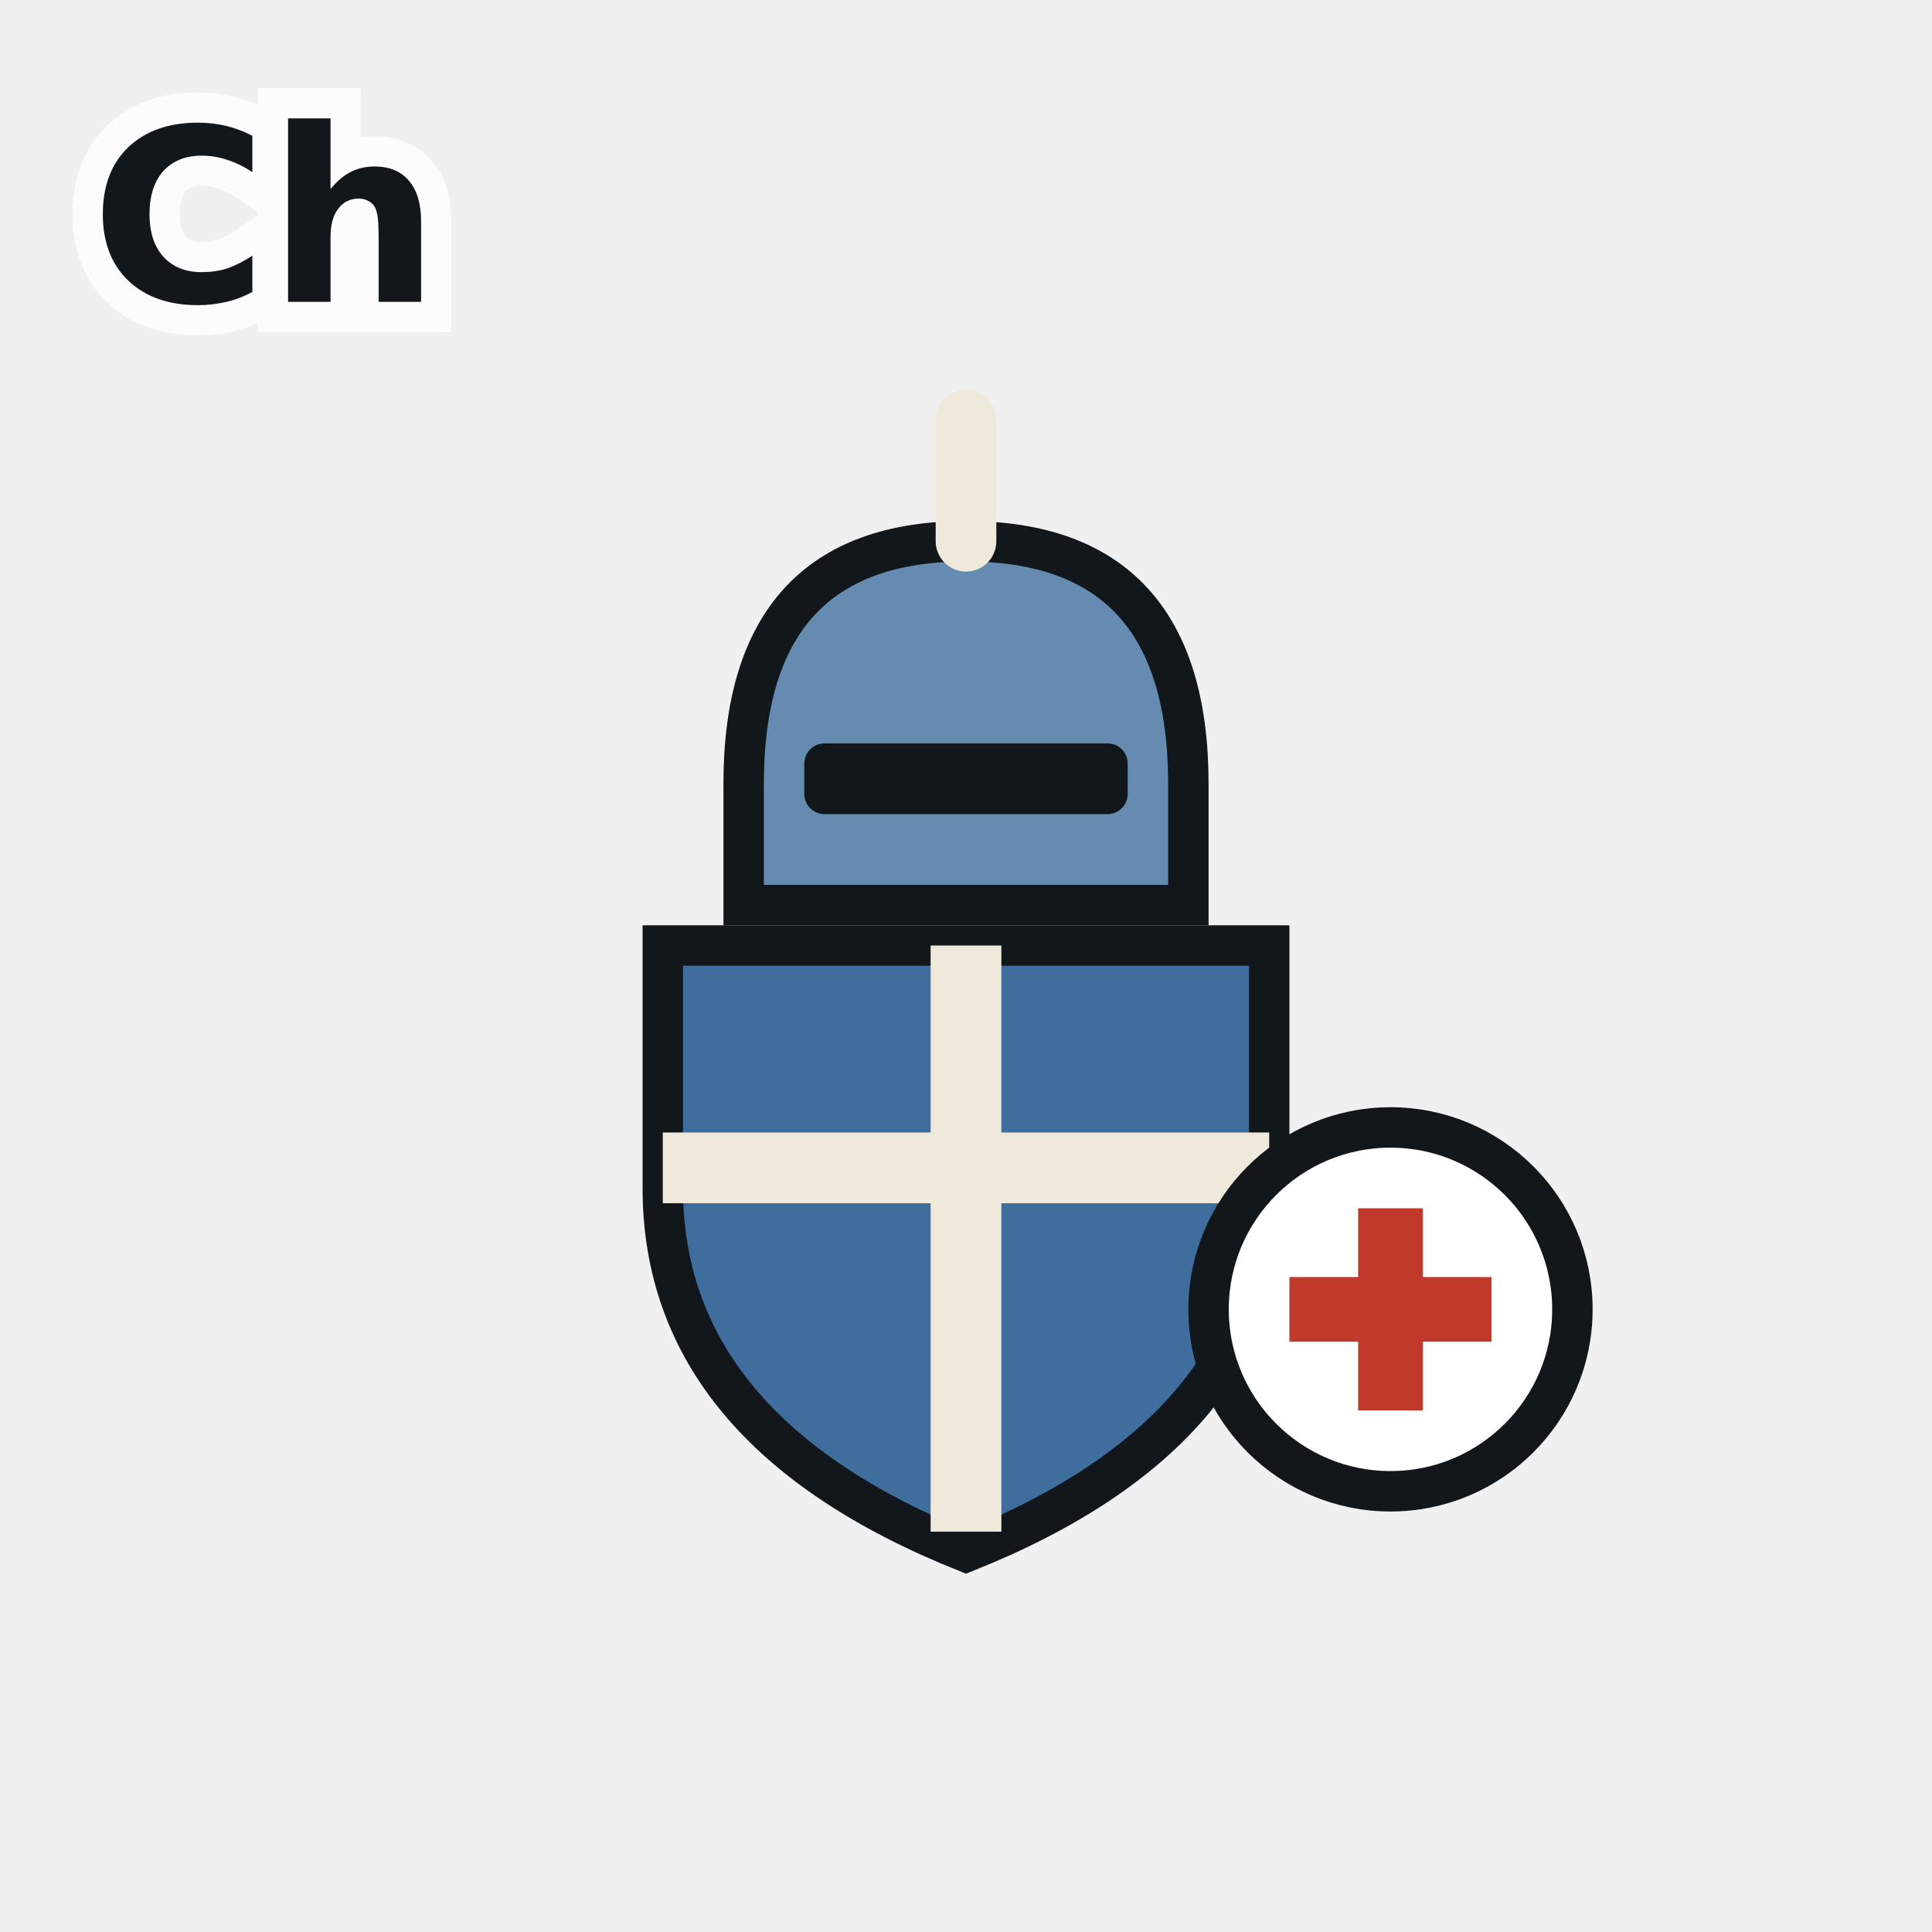
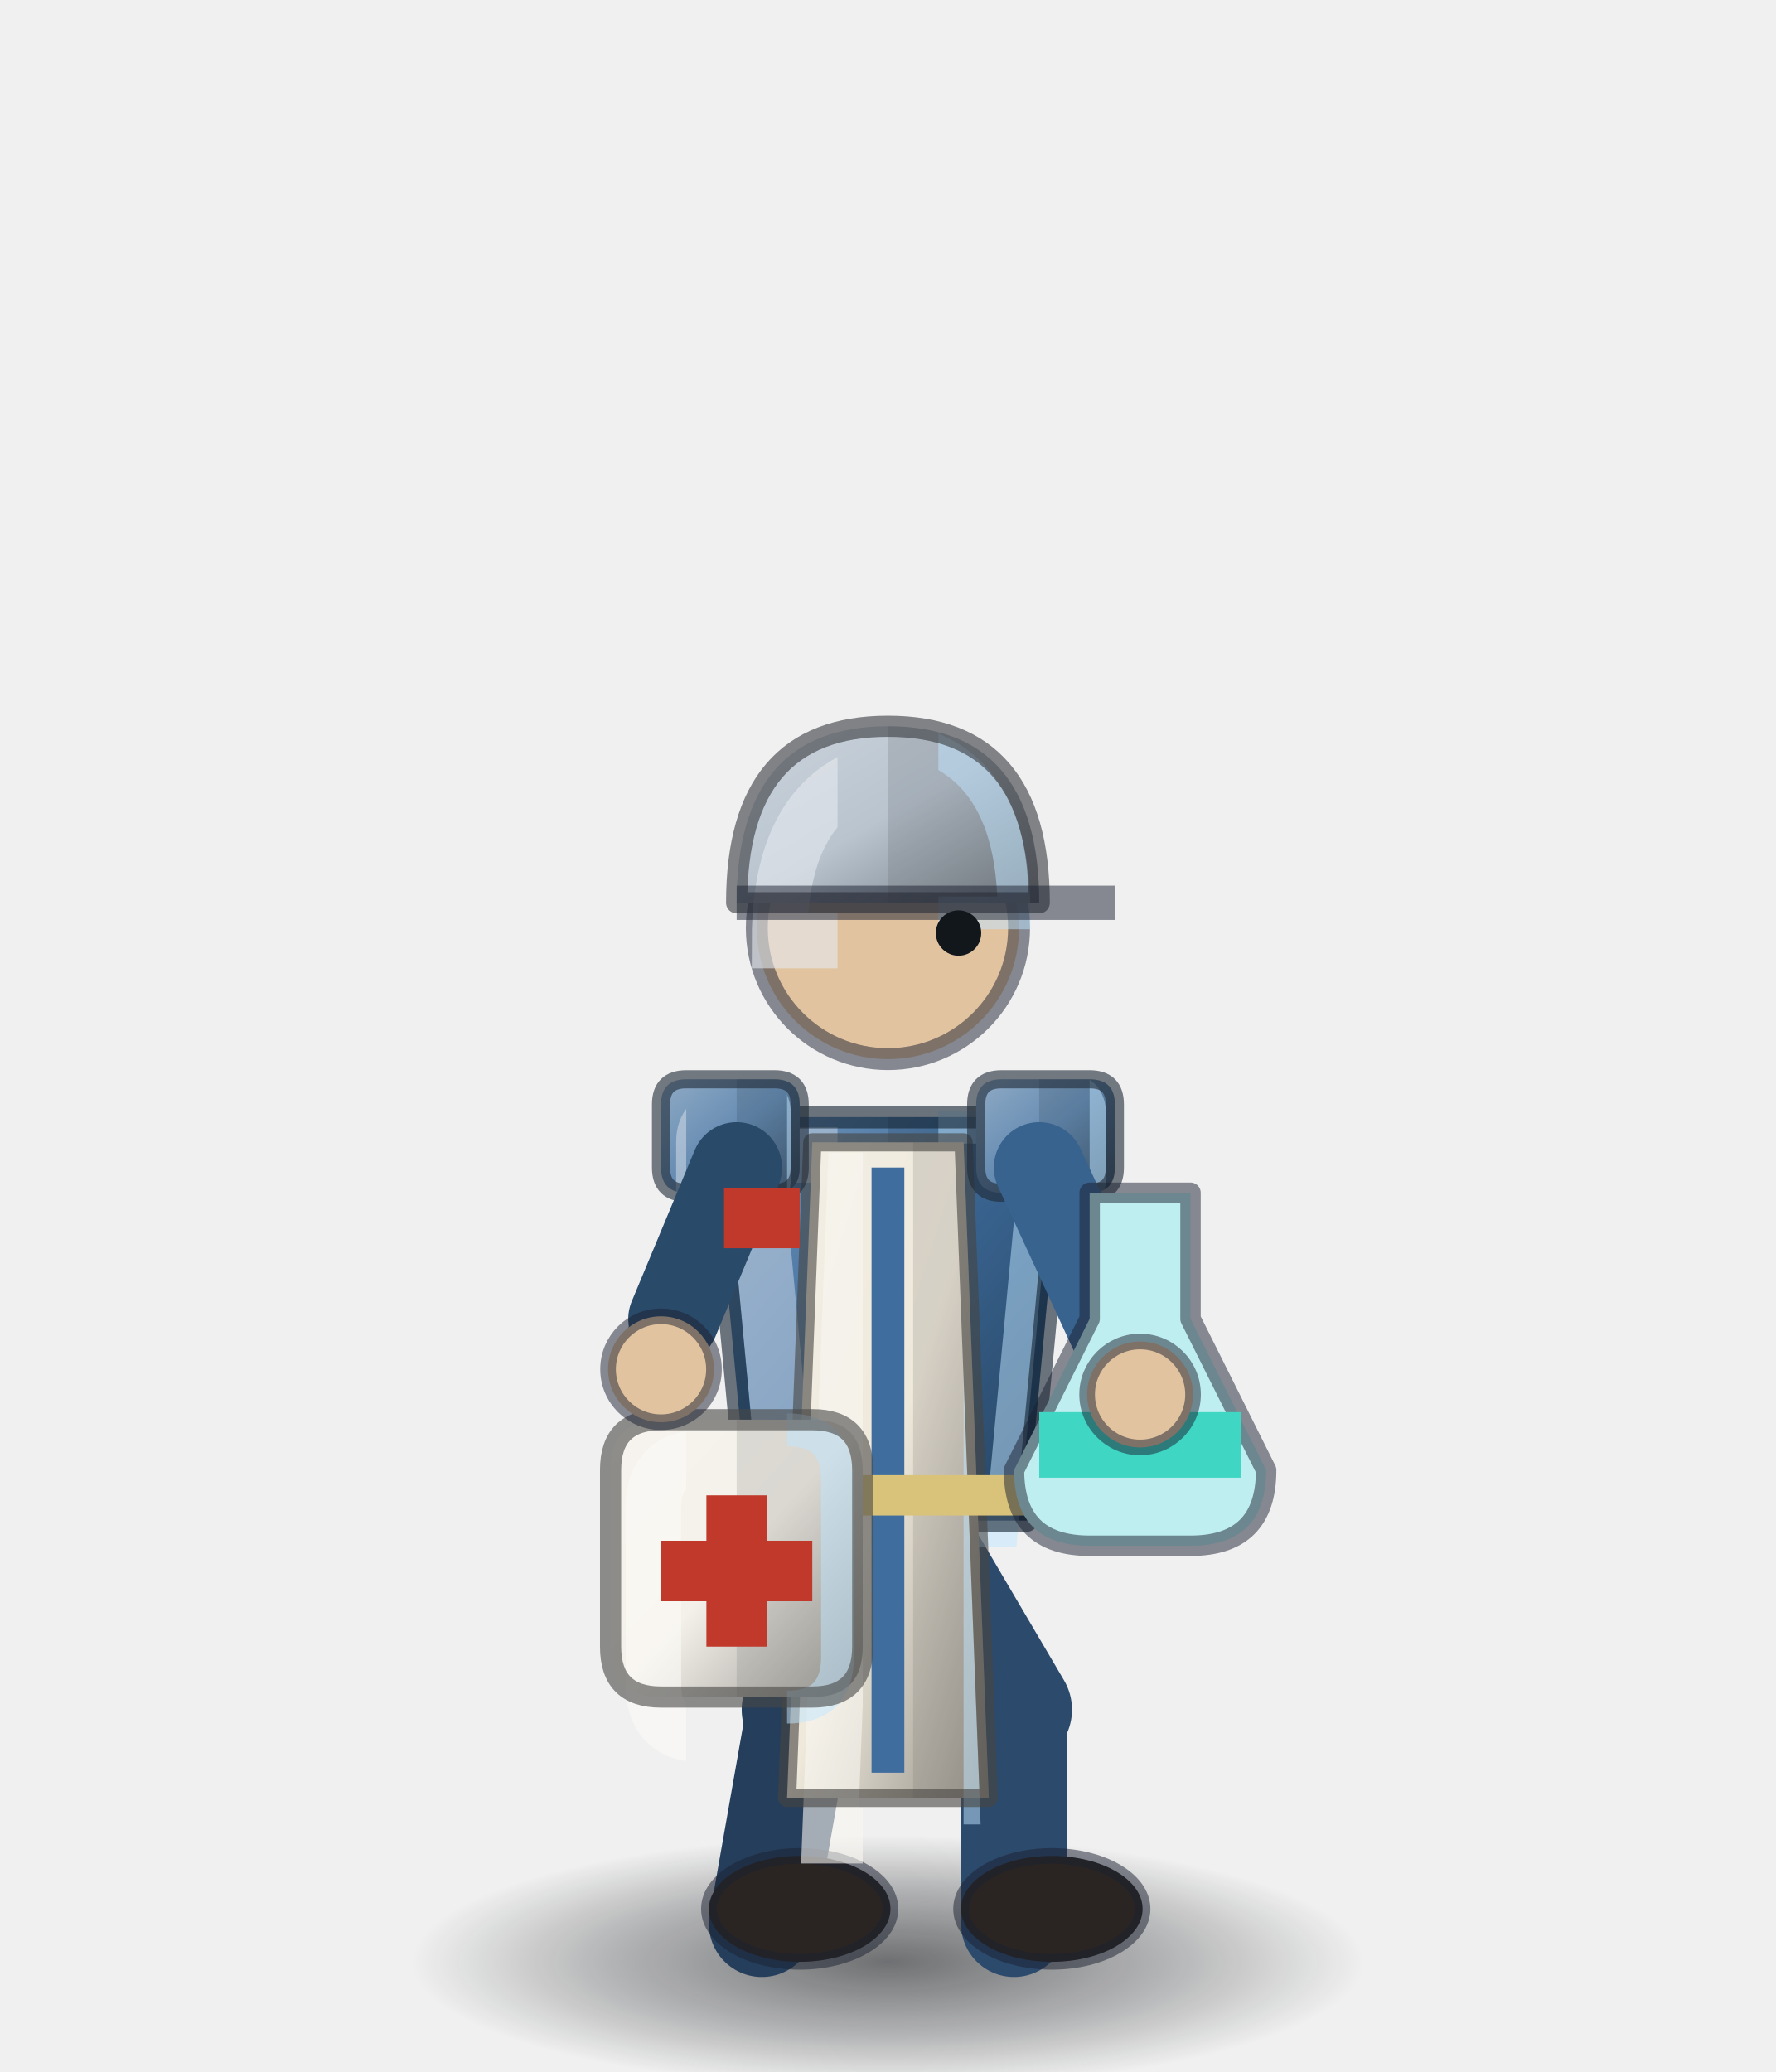
- <svg xmlns="http://www.w3.org/2000/svg" width="64" height="64" viewBox="0 0 64 64">
-   <g transform="translate(32,34) rotate(0) scale(0.930,0.930)">
-     <g transform="scale(.72)">
-       <g>
-         <path d="M-15 -4 L15 -4 L15 8 Q15 20 0 26 Q-15 20 -15 8Z" fill="#3f6e9e" stroke="#12171c" stroke-width="2" />
-         <path d="M0 -4 L0 25 M-15 7 L15 7" stroke="#efe9dc" stroke-width="3.5" />
-         <path d="M-11 -6 L-11 -12 Q-11 -24 0 -24 Q11 -24 11 -12 L11 -6Z" fill="#658bb1" stroke="#12171c" stroke-width="2" />
-         <rect x="-8" y="-14" width="16" height="3.5" rx="1" fill="#12171c" />
-         <path d="M0 -24 L0 -30" stroke="#efe9dc" stroke-width="3" stroke-linecap="round" />
-         <circle cx="21" cy="14" r="9" fill="#fff" stroke="#12171c" stroke-width="2" />
-         <path d="M21 9 V19 M16 14 H26" stroke="#c0392b" stroke-width="3.2" />
-       </g>
+ <svg xmlns="http://www.w3.org/2000/svg" width="96" height="112" viewBox="0 0 96 112">
+   <defs>
+     <radialGradient id="shadowg">
+       <stop offset="0" stop-color="#05080c" stop-opacity=".55" />
+       <stop offset=".6" stop-color="#05080c" stop-opacity=".25" />
+       <stop offset="1" stop-color="#05080c" stop-opacity="0" />
+     </radialGradient>
+   </defs>
+   <g transform="translate(48,104) scale(1.363)">
+     <ellipse cx="0" cy="1.5" rx="19" ry="5" fill="url(#shadowg)" />
+     <path d="M0.0 -17.0L-3.5 -8.5" stroke="#1b2130" stroke-opacity=".5" stroke-width="3.97" stroke-linecap="round" fill="none" />
+     <path d="M0.0 -17.0L-3.5 -8.5" stroke="#253e5b" stroke-width="4.6" stroke-linecap="round" fill="none" />
+     <path d="M-3.5 -8.5L-5.0 0.0" stroke="#1b2130" stroke-opacity=".5" stroke-width="3.72" stroke-linecap="round" fill="none" />
+     <path d="M-3.5 -8.5L-5.0 0.0" stroke="#253e5b" stroke-width="4.2" stroke-linecap="round" fill="none" />
+     <ellipse cx="-3.5" cy="-0.6" rx="3.6" ry="2.1" fill="#2a2522" stroke="#1b2130" stroke-opacity=".5" stroke-width="0.62" />
+     <path d="M0.0 -17.0L5.0 -8.5" stroke="#1b2130" stroke-opacity=".5" stroke-width="3.97" stroke-linecap="round" fill="none" />
+     <path d="M0.0 -17.0L5.0 -8.5" stroke="#2c4a6c" stroke-width="4.6" stroke-linecap="round" fill="none" />
+     <path d="M5.0 -8.5L5.0 0.0" stroke="#1b2130" stroke-opacity=".5" stroke-width="3.72" stroke-linecap="round" fill="none" />
+     <path d="M5.0 -8.5L5.0 0.0" stroke="#2c4a6c" stroke-width="4.2" stroke-linecap="round" fill="none" />
+     <ellipse cx="6.5" cy="-0.6" rx="3.6" ry="2.1" fill="#2a2522" stroke="#1b2130" stroke-opacity=".5" stroke-width="0.62" />
+     <linearGradient id="k176" x1="0" y1="0" x2="1" y2="1">
+       <stop offset="0" stop-color="#7496b9" />
+       <stop offset=".5" stop-color="#3f6e9e" />
+       <stop offset="1" stop-color="#274461" />
+     </linearGradient>
+     <clipPath id="k173">
+       <rect x="0" y="-90" width="120" height="180" />
+     </clipPath>
+     <clipPath id="k174">
+       <rect x="-120" y="-90" width="118" height="180" />
+     </clipPath>
+     <clipPath id="k175">
+       <rect x="2" y="-90" width="120" height="180" />
+     </clipPath>
+     <path d="M-7.0 -32.0L7.0 -32.0L5.5 -16.0L-5.5 -16.0Z" fill="url(#k176)" />
+     <path d="M-7.0 -32.0L7.0 -32.0L5.5 -16.0L-5.5 -16.0Z" fill="#1f374f" opacity="0.21" clip-path="url(#k173)" />
+     <g clip-path="url(#k174)">
+       <path d="M-7.0 -32.0L7.0 -32.0L5.5 -16.0L-5.5 -16.0Z" fill="none" stroke="#bbccdd" stroke-width="2.2" opacity=".6" transform="translate(1.7 1.5)" />
    </g>
+     <g clip-path="url(#k175)">
+       <path d="M-7.0 -32.0L7.0 -32.0L5.5 -16.0L-5.5 -16.0Z" fill="none" stroke="#bfe6ff" stroke-width="1.3" opacity=".5" transform="translate(-1 0.4)" />
+     </g>
+     <path d="M-7.0 -32.0L7.0 -32.0L5.5 -16.0L-5.5 -16.0Z" fill="none" stroke="#12212f" stroke-opacity=".6" stroke-width="0.90" stroke-linejoin="round" />
+     <linearGradient id="k180" x1="0" y1="0" x2="1" y2="1">
+       <stop offset="0" stop-color="#f3efe5" />
+       <stop offset=".5" stop-color="#efe9dc" />
+       <stop offset="1" stop-color="#949088" />
+     </linearGradient>
+     <clipPath id="k177">
+       <rect x="1" y="-90" width="120" height="180" />
+     </clipPath>
+     <clipPath id="k178">
+       <rect x="-120" y="-90" width="119" height="180" />
+     </clipPath>
+     <clipPath id="k179">
+       <rect x="3" y="-90" width="120" height="180" />
+     </clipPath>
+     <path d="M-3.0 -31.0L3.0 -31.0L4.0 -5.0L-4.0 -5.0Z" fill="url(#k180)" />
+     <path d="M-3.0 -31.0L3.0 -31.0L4.0 -5.0L-4.0 -5.0Z" fill="#77746e" opacity="0.21" clip-path="url(#k177)" />
+     <g clip-path="url(#k178)">
+       <path d="M-3.0 -31.0L3.0 -31.0L4.0 -5.0L-4.0 -5.0Z" fill="none" stroke="#f9f7f2" stroke-width="2.2" opacity=".6" transform="translate(1.7 1.5)" />
+     </g>
+     <g clip-path="url(#k179)">
+       <path d="M-3.0 -31.0L3.0 -31.0L4.0 -5.0L-4.0 -5.0Z" fill="none" stroke="#bfe6ff" stroke-width="1.3" opacity=".5" transform="translate(-1 0.4)" />
+     </g>
+     <path d="M-3.0 -31.0L3.0 -31.0L4.0 -5.0L-4.0 -5.0Z" fill="none" stroke="#474542" stroke-opacity=".6" stroke-width="0.72" stroke-linejoin="round" />
+     <path d="M0 -30L0 -6" stroke="#3f6e9e" stroke-width="1.3" />
+     <path d="M-6 -17H6" stroke="#d9c27a" stroke-width="1.6" />
+     <linearGradient id="k184" x1="0" y1="0" x2="1" y2="1">
+       <stop offset="0" stop-color="#90abc6" />
+       <stop offset=".5" stop-color="#658bb1" />
+       <stop offset="1" stop-color="#3e566d" />
+     </linearGradient>
+     <clipPath id="k181">
+       <rect x="-6.0" y="-90" width="120" height="180" />
+     </clipPath>
+     <clipPath id="k182">
+       <rect x="-120" y="-90" width="112.0" height="180" />
+     </clipPath>
+     <clipPath id="k183">
+       <rect x="-4.0" y="-90" width="120" height="180" />
+     </clipPath>
+     <path d="M-8.0 -33.5H-4.5Q-3.5 -33.5 -3.5 -32.5V-30.0Q-3.5 -29.0 -4.5 -29.0H-8.0Q-9.0 -29.0 -9.0 -30.0V-32.5Q-9.0 -33.5 -8.0 -33.5Z" fill="url(#k184)" />
+     <path d="M-8.0 -33.5H-4.5Q-3.5 -33.5 -3.5 -32.5V-30.0Q-3.5 -29.0 -4.5 -29.0H-8.0Q-9.0 -29.0 -9.0 -30.0V-32.5Q-9.0 -33.5 -8.0 -33.5Z" fill="#324558" opacity="0.21" clip-path="url(#k181)" />
+     <g clip-path="url(#k182)">
+       <path d="M-8.0 -33.5H-4.5Q-3.5 -33.5 -3.5 -32.5V-30.0Q-3.5 -29.0 -4.5 -29.0H-8.0Q-9.0 -29.0 -9.0 -30.0V-32.5Q-9.0 -33.5 -8.0 -33.5Z" fill="none" stroke="#c9d6e3" stroke-width="2.2" opacity=".6" transform="translate(1.7 1.5)" />
+     </g>
+     <g clip-path="url(#k183)">
+       <path d="M-8.0 -33.5H-4.5Q-3.5 -33.5 -3.5 -32.5V-30.0Q-3.5 -29.0 -4.5 -29.0H-8.0Q-9.0 -29.0 -9.0 -30.0V-32.5Q-9.0 -33.5 -8.0 -33.5Z" fill="none" stroke="#bfe6ff" stroke-width="1.3" opacity=".5" transform="translate(-1 0.4)" />
+     </g>
+     <path d="M-8.0 -33.5H-4.5Q-3.5 -33.5 -3.5 -32.5V-30.0Q-3.5 -29.0 -4.5 -29.0H-8.0Q-9.0 -29.0 -9.0 -30.0V-32.5Q-9.0 -33.5 -8.0 -33.5Z" fill="none" stroke="#1e2935" stroke-opacity=".6" stroke-width="0.72" stroke-linejoin="round" />
+     <linearGradient id="k188" x1="0" y1="0" x2="1" y2="1">
+       <stop offset="0" stop-color="#90abc6" />
+       <stop offset=".5" stop-color="#658bb1" />
+       <stop offset="1" stop-color="#3e566d" />
+     </linearGradient>
+     <clipPath id="k185">
+       <rect x="6.0" y="-90" width="120" height="180" />
+     </clipPath>
+     <clipPath id="k186">
+       <rect x="-120" y="-90" width="124.0" height="180" />
+     </clipPath>
+     <clipPath id="k187">
+       <rect x="8.0" y="-90" width="120" height="180" />
+     </clipPath>
+     <path d="M4.5 -33.5H8.0Q9.0 -33.5 9.0 -32.5V-30.0Q9.0 -29.0 8.0 -29.0H4.5Q3.5 -29.0 3.5 -30.0V-32.5Q3.5 -33.5 4.5 -33.5Z" fill="url(#k188)" />
+     <path d="M4.5 -33.5H8.0Q9.0 -33.5 9.0 -32.5V-30.0Q9.0 -29.0 8.0 -29.0H4.5Q3.5 -29.0 3.5 -30.0V-32.5Q3.5 -33.5 4.5 -33.5Z" fill="#324558" opacity="0.21" clip-path="url(#k185)" />
+     <g clip-path="url(#k186)">
+       <path d="M4.5 -33.5H8.0Q9.0 -33.5 9.0 -32.5V-30.0Q9.0 -29.0 8.0 -29.0H4.5Q3.5 -29.0 3.5 -30.0V-32.5Q3.5 -33.5 4.5 -33.5Z" fill="none" stroke="#c9d6e3" stroke-width="2.2" opacity=".6" transform="translate(1.7 1.5)" />
+     </g>
+     <g clip-path="url(#k187)">
+       <path d="M4.5 -33.5H8.0Q9.0 -33.5 9.0 -32.5V-30.0Q9.0 -29.0 8.0 -29.0H4.5Q3.5 -29.0 3.5 -30.0V-32.5Q3.5 -33.5 4.5 -33.5Z" fill="none" stroke="#bfe6ff" stroke-width="1.3" opacity=".5" transform="translate(-1 0.4)" />
+     </g>
+     <path d="M4.5 -33.5H8.0Q9.0 -33.5 9.0 -32.5V-30.0Q9.0 -29.0 8.0 -29.0H4.5Q3.5 -29.0 3.5 -30.0V-32.5Q3.5 -33.5 4.5 -33.5Z" fill="none" stroke="#1e2935" stroke-opacity=".6" stroke-width="0.72" stroke-linejoin="round" />
+     <circle cx="0.0" cy="-39.5" r="5.2" fill="#e2c3a0" stroke="#1b2130" stroke-opacity=".5" stroke-width="0.87" opacity="1" />
+     <linearGradient id="k192" x1="0" y1="0" x2="1" y2="1">
+       <stop offset="0" stop-color="#ccd4dc" />
+       <stop offset=".5" stop-color="#b9c4cf" />
+       <stop offset="1" stop-color="#727980" />
+     </linearGradient>
+     <clipPath id="k189">
+       <rect x="0.0" y="-90" width="120" height="180" />
+     </clipPath>
+     <clipPath id="k190">
+       <rect x="-120" y="-90" width="118.0" height="180" />
+     </clipPath>
+     <clipPath id="k191">
+       <rect x="2.0" y="-90" width="120" height="180" />
+     </clipPath>
+     <path d="M-6.0 -40.5Q-6.0 -47.5 0.0 -47.5Q6.0 -47.5 6.0 -40.5Z" fill="url(#k192)" />
+     <path d="M-6.0 -40.5Q-6.0 -47.5 0.0 -47.5Q6.0 -47.5 6.0 -40.5Z" fill="#5c6267" opacity="0.21" clip-path="url(#k189)" />
+     <g clip-path="url(#k190)">
+       <path d="M-6.0 -40.5Q-6.0 -47.5 0.0 -47.5Q6.0 -47.5 6.0 -40.5Z" fill="none" stroke="#e6eaee" stroke-width="2.2" opacity=".6" transform="translate(1.7 1.5)" />
+     </g>
+     <g clip-path="url(#k191)">
+       <path d="M-6.0 -40.5Q-6.0 -47.5 0.0 -47.5Q6.0 -47.5 6.0 -40.5Z" fill="none" stroke="#bfe6ff" stroke-width="1.3" opacity=".5" transform="translate(-1 0.4)" />
+     </g>
+     <path d="M-6.0 -40.5Q-6.0 -47.5 0.0 -47.5Q6.0 -47.5 6.0 -40.5Z" fill="none" stroke="#373a3e" stroke-opacity=".6" stroke-width="0.84" stroke-linejoin="round" />
+     <path d="M-6.0 -40.5H9.0" stroke="#1b2130" stroke-opacity=".5" stroke-width="1.36" />
+     <circle cx="2.8" cy="-39.3" r="0.9" fill="#12171c" />
+     <path d="M-6.0 -30.0L-8.5 -24.0" stroke="#1b2130" stroke-opacity=".5" stroke-width="3.35" stroke-linecap="round" fill="none" />
+     <path d="M-6.0 -30.0L-8.5 -24.0" stroke="#2a4a6a" stroke-width="3.6" stroke-linecap="round" fill="none" />
+     <path d="M-8.5 -24.0L-9.0 -22.0" stroke="#1b2130" stroke-opacity=".5" stroke-width="3.16" stroke-linecap="round" fill="none" />
+     <path d="M-8.5 -24.0L-9.0 -22.0" stroke="#2a4a6a" stroke-width="3.3" stroke-linecap="round" fill="none" />
+     <path d="M6.0 -30.0L9.0 -23.5" stroke="#1b2130" stroke-opacity=".5" stroke-width="3.35" stroke-linecap="round" fill="none" />
+     <path d="M6.0 -30.0L9.0 -23.5" stroke="#38638e" stroke-width="3.6" stroke-linecap="round" fill="none" />
+     <path d="M9.0 -23.5L10.0 -21.0" stroke="#1b2130" stroke-opacity=".5" stroke-width="3.16" stroke-linecap="round" fill="none" />
+     <path d="M9.0 -23.5L10.0 -21.0" stroke="#38638e" stroke-width="3.3" stroke-linecap="round" fill="none" />
+     <linearGradient id="k172" x1="0" y1="0" x2="1" y2="1">
+       <stop offset="0" stop-color="#f7f4ef" />
+       <stop offset=".5" stop-color="#f4f1ea" />
+       <stop offset="1" stop-color="#979591" />
+     </linearGradient>
+     <clipPath id="k169">
+       <rect x="-6" y="-90" width="120" height="180" />
+     </clipPath>
+     <clipPath id="k170">
+       <rect x="-120" y="-90" width="112" height="180" />
+     </clipPath>
+     <clipPath id="k171">
+       <rect x="-4" y="-90" width="120" height="180" />
+     </clipPath>
+     <path d="M-9 -20H-3Q-1 -20 -1 -18V-11Q-1 -9 -3 -9H-9Q-11 -9 -11 -11V-18Q-11 -20 -9 -20Z" fill="url(#k172)" />
+     <path d="M-9 -20H-3Q-1 -20 -1 -18V-11Q-1 -9 -3 -9H-9Q-11 -9 -11 -11V-18Q-11 -20 -9 -20Z" fill="#7a7875" opacity="0.21" clip-path="url(#k169)" />
+     <g clip-path="url(#k170)">
+       <path d="M-9 -20H-3Q-1 -20 -1 -18V-11Q-1 -9 -3 -9H-9Q-11 -9 -11 -11V-18Q-11 -20 -9 -20Z" fill="none" stroke="#fbfaf7" stroke-width="2.2" opacity=".6" transform="translate(1.7 1.5)" />
+     </g>
+     <g clip-path="url(#k171)">
+       <path d="M-9 -20H-3Q-1 -20 -1 -18V-11Q-1 -9 -3 -9H-9Q-11 -9 -11 -11V-18Q-11 -20 -9 -20Z" fill="none" stroke="#bfe6ff" stroke-width="1.3" opacity=".5" transform="translate(-1 0.4)" />
+     </g>
+     <path d="M-9 -20H-3Q-1 -20 -1 -18V-11Q-1 -9 -3 -9H-9Q-11 -9 -11 -11V-18Q-11 -20 -9 -20Z" fill="none" stroke="#494846" stroke-opacity=".6" stroke-width="0.84" stroke-linejoin="round" />
+     <path d="M-6 -17 V-11 M-9 -14H-3" stroke="#c0392b" stroke-width="2.4" />
+     <path d="M8 -29H12V-24L15 -18Q15 -15 12 -15H8Q5 -15 5 -18L8 -24Z" fill="#bfeef0" stroke="#1b2130" stroke-opacity=".5" stroke-width="0.81" stroke-linejoin="round" />
+     <path d="M6 -19H14" stroke="#3fd6c4" stroke-width="2.6" />
+     <path d="M-6.5 -28H-3.5" stroke="#c0392b" stroke-width="2.4" />
+     <circle cx="-9.0" cy="-22.0" r="2.1" fill="#e2c3a0" stroke="#1b2130" stroke-opacity=".5" stroke-width="0.62" opacity="1" />
+     <circle cx="10.0" cy="-21.0" r="2.1" fill="#e2c3a0" stroke="#1b2130" stroke-opacity=".5" stroke-width="0.62" opacity="1" />
  </g>
-   <text x="3" y="10" font-family="Verdana,DejaVu Sans,sans-serif" font-size="8" font-weight="700" fill="#12171c" stroke="#fff" stroke-width="2" stroke-opacity=".8" paint-order="stroke">Ch</text>
</svg>
